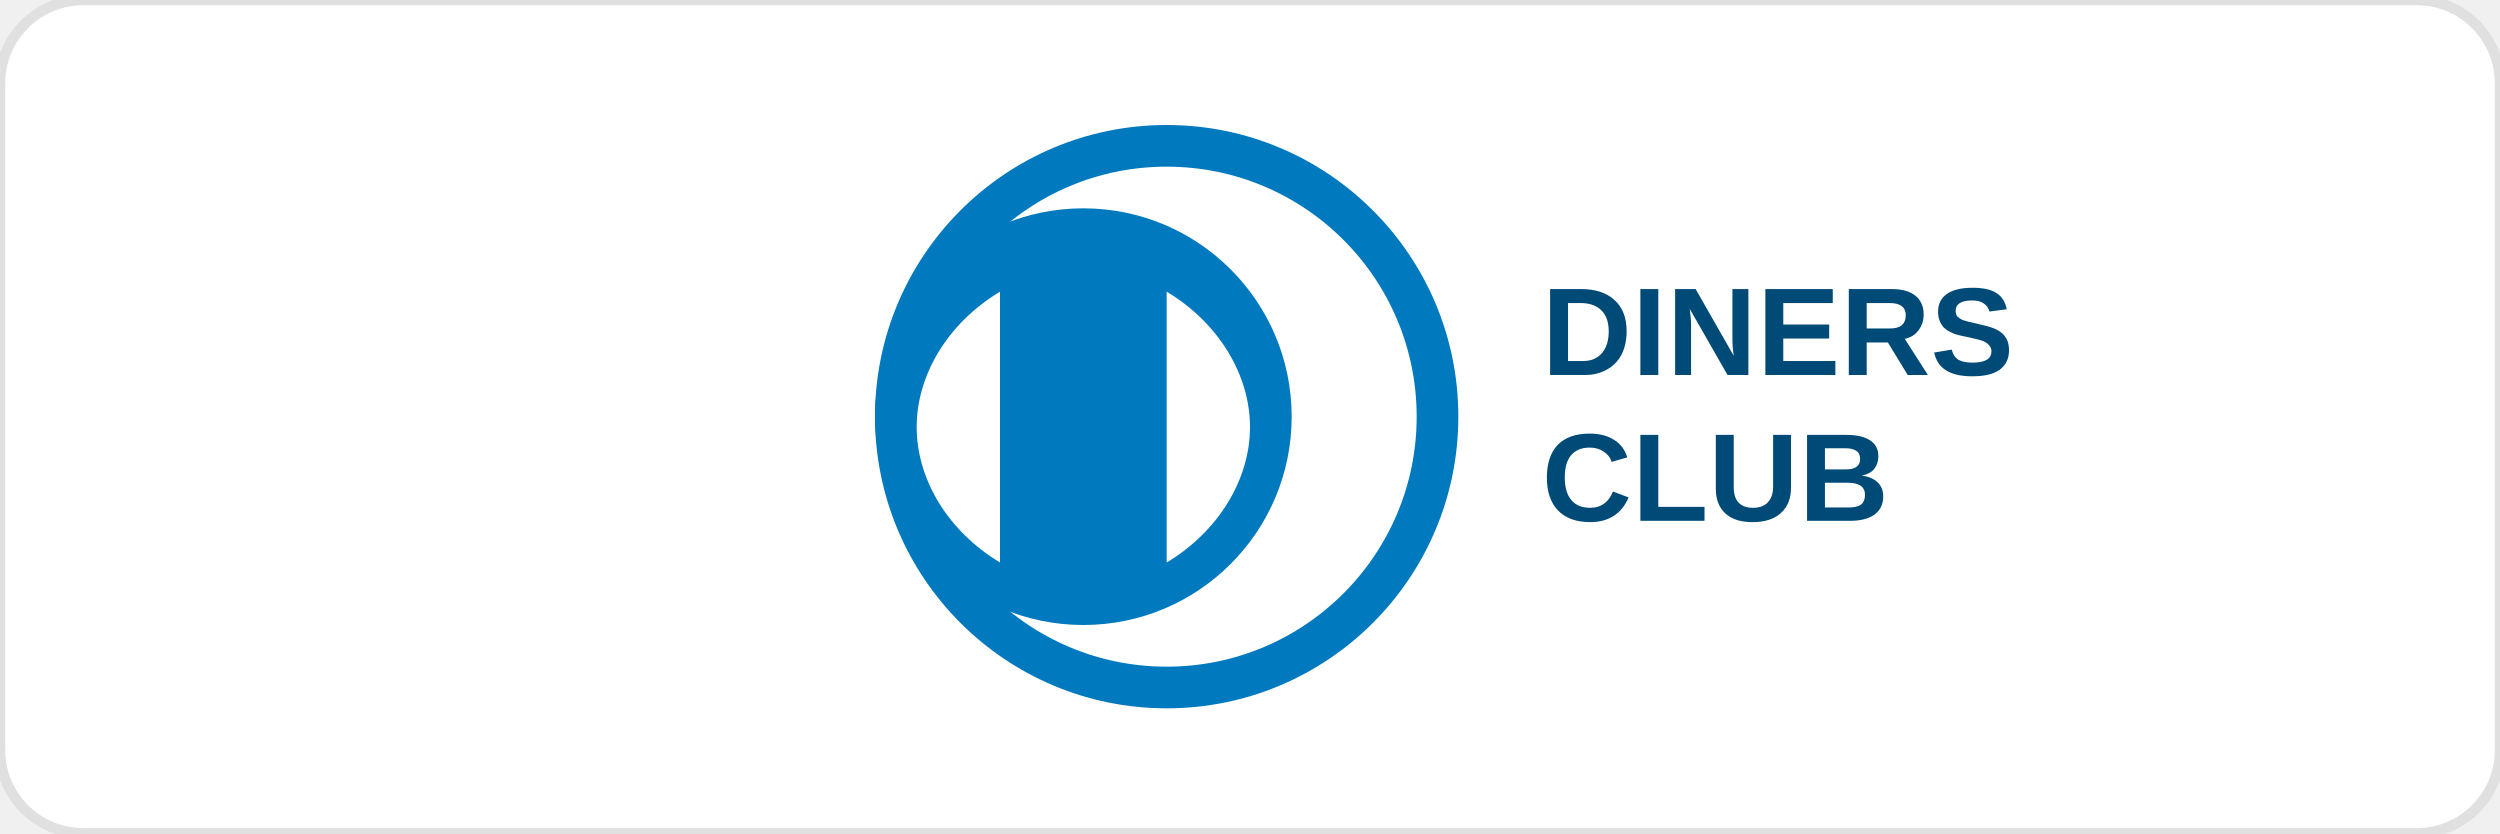
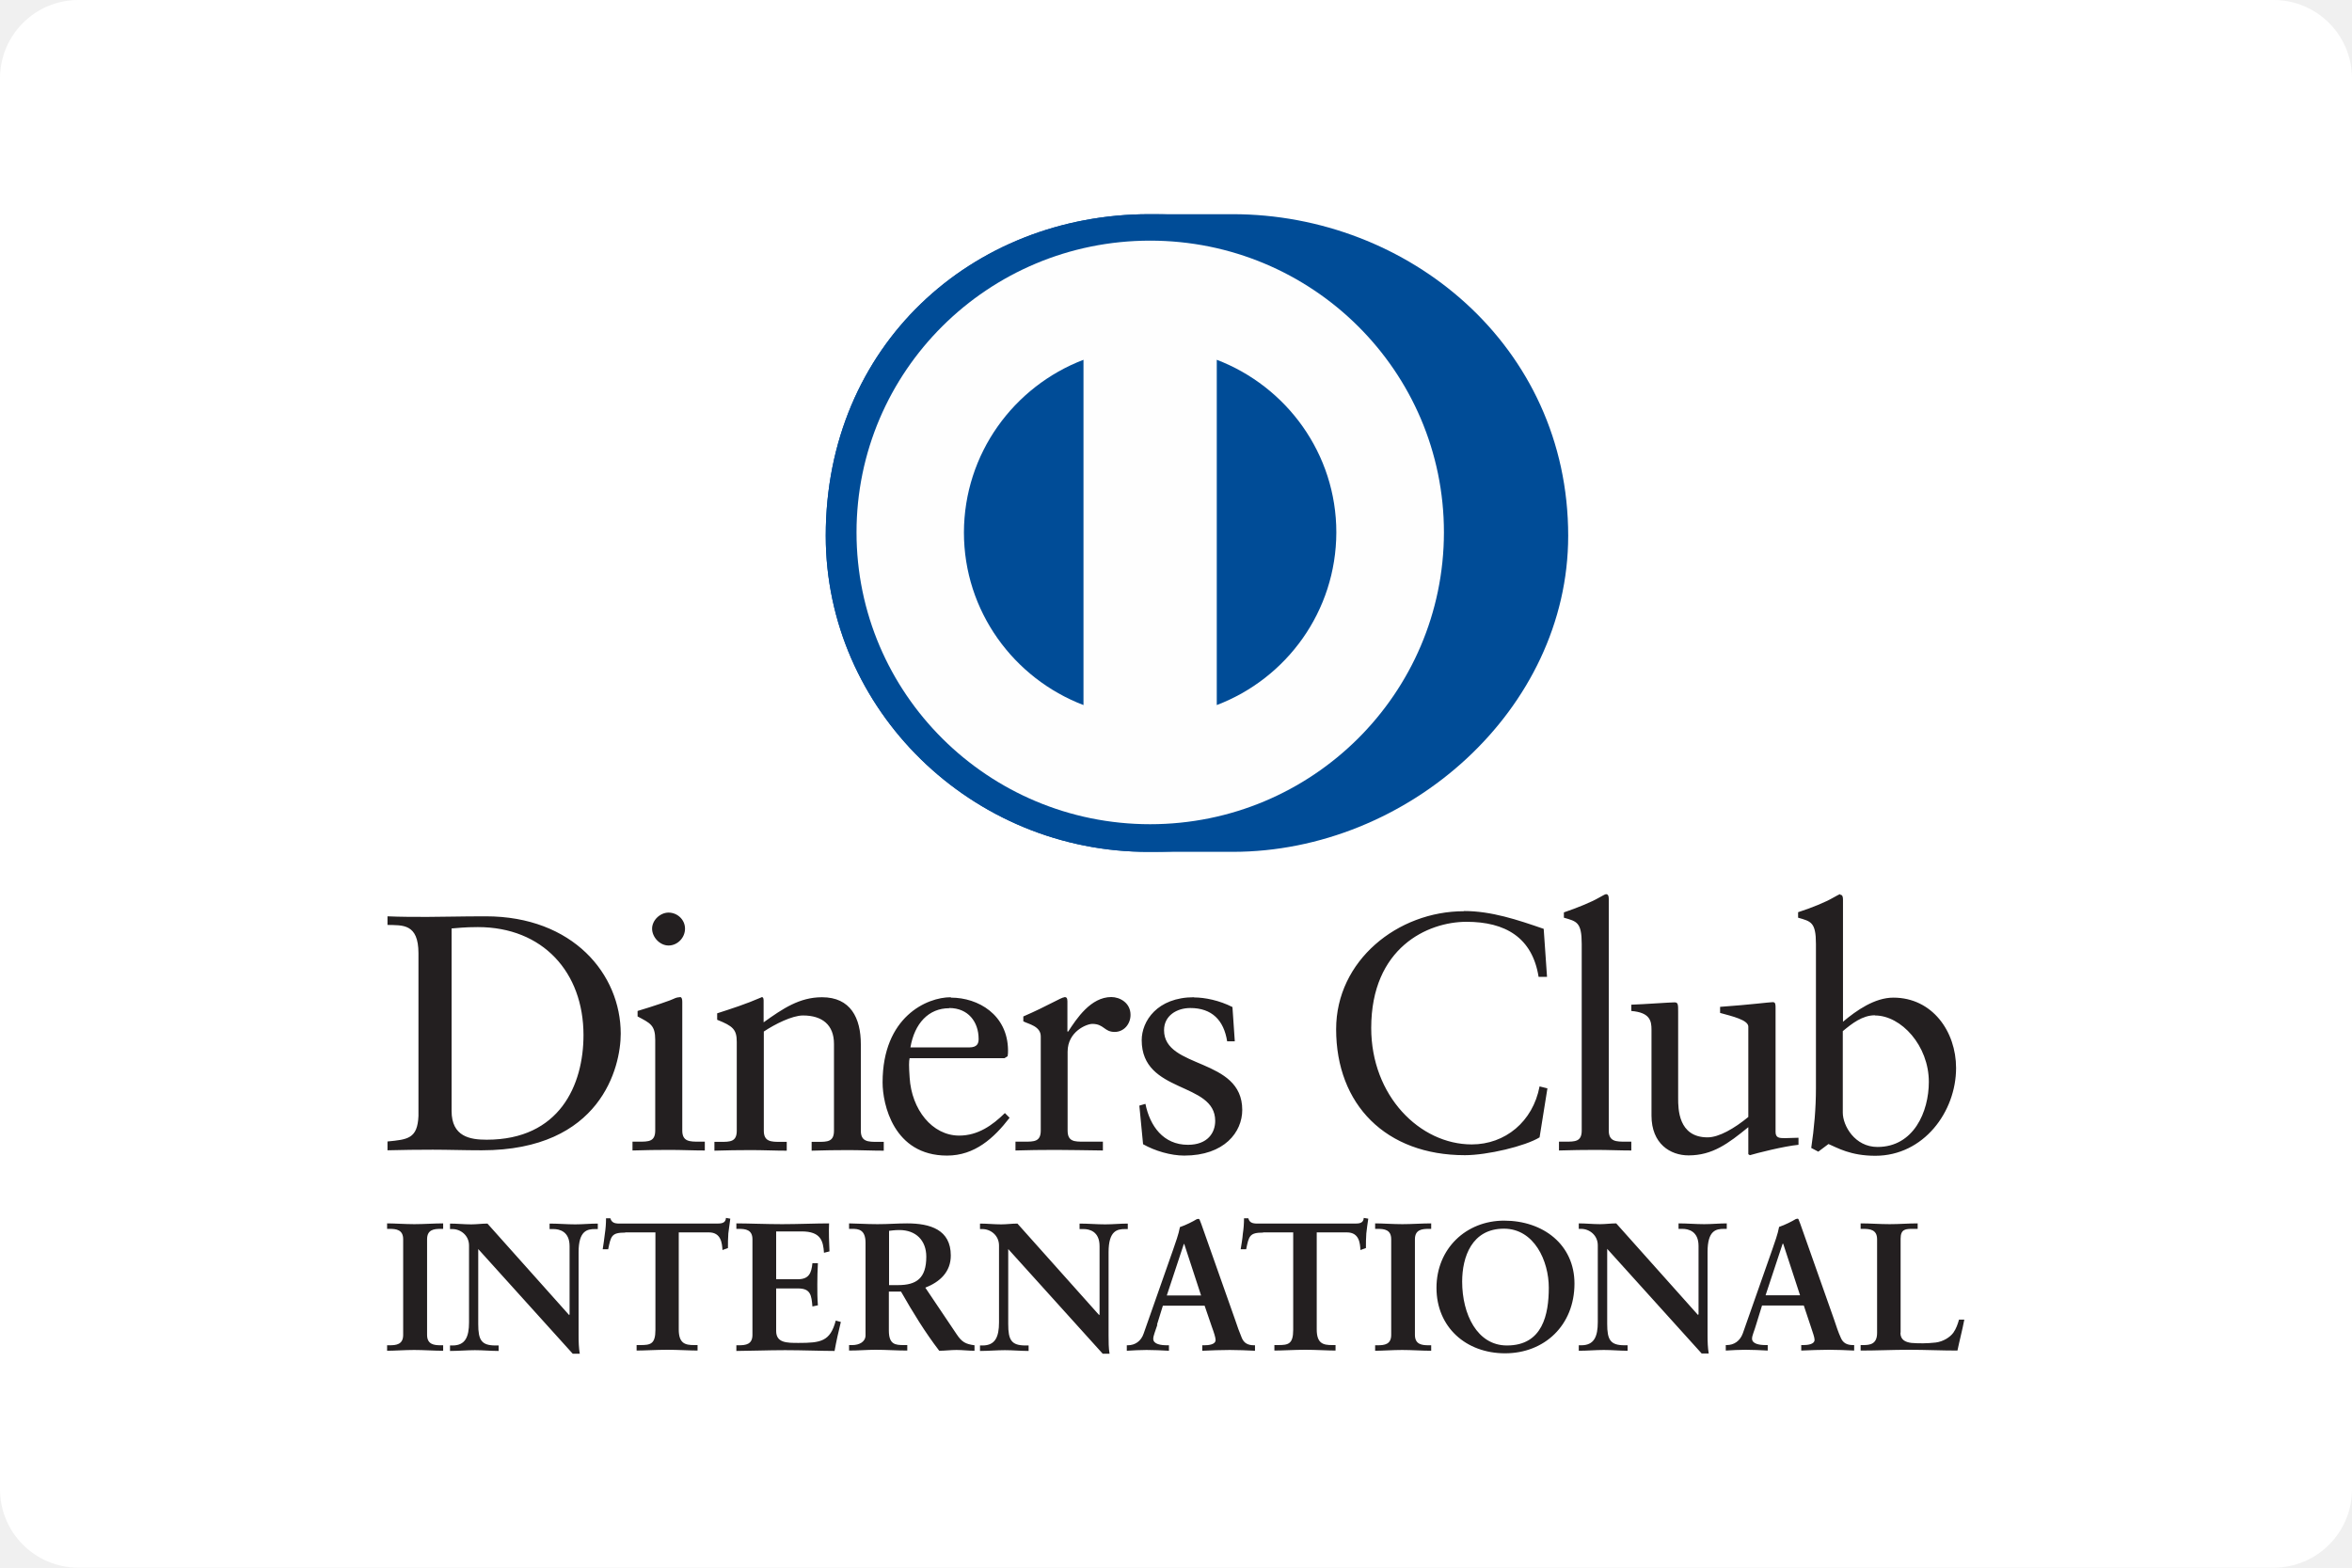
- <svg xmlns="http://www.w3.org/2000/svg" viewBox="0 0 120 40" fill="none">
-   <rect width="120" height="40" rx="4" fill="#FFFFFF" stroke="#E0E0E0" stroke-width="0.5" />
-   <circle cx="56" cy="20" r="13" fill="none" stroke="#0079BE" stroke-width="2" />
-   <circle cx="52" cy="20" r="10" fill="#0079BE" />
-   <path d="M48 14C45.5 15.5 44 18 44 20.5C44 23 45.5 25.5 48 27V14Z" fill="white" />
-   <path d="M56 14C58.5 15.5 60 18 60 20.5C60 23 58.5 25.5 56 27V14Z" fill="white" />
-   <text x="74" y="18" fill="#004A77" font-family="Arial, sans-serif" font-size="6" font-weight="bold">DINERS</text>
-   <text x="74" y="25" fill="#004A77" font-family="Arial, sans-serif" font-size="6" font-weight="bold">CLUB</text>
+ <svg xmlns="http://www.w3.org/2000/svg" id="Ebene_1" data-name="Ebene 1" width="120" height="80" viewBox="0 0 120 80">
+   <rect y="0" width="120" height="80" rx="4" ry="4" style="fill: #fff;" />
+   <g>
+     <path id="path2437" d="M59.87,40h.09c.1,0,.15-.08,.15-.2s-.08-.17-.16-.17h-.09v.37h0Zm-.27,.42v-.04c.1-.01,.12,0,.12-.07v-.59c0-.08-.01-.11-.12-.11v-.04h.41c.14,0,.27,.07,.27,.21,0,.12-.08,.21-.19,.24l.13,.18c.06,.08,.13,.16,.18,.19v.03h-.15c-.08,0-.14-.16-.29-.37h-.09v.26c0,.05,.02,.05,.12,.06v.04h-.39Zm.4,.23c.36,0,.64-.3,.64-.65s-.27-.65-.64-.65-.64,.31-.64,.65,.27,.65,.64,.65h0Zm0-1.45c.46,0,.8,.35,.8,.8s-.34,.8-.8,.8-.8-.35-.8-.8,.34-.8,.8-.8Z" style="fill: #231f20; fill-rule: evenodd;" />
+     <g>
+       <path id="path2432" d="M19.75,68.65h.13c.34,0,.69-.04,.69-.53v-4.88c0-.49-.36-.53-.69-.53h-.13v-.28c.37,0,.93,.04,1.39,.04s1.03-.04,1.47-.04v.28h-.13c-.34,0-.69,.04-.69,.53v4.88c0,.49,.36,.53,.69,.53h.13v.28c-.45,0-1.01-.04-1.48-.04s-1.01,.04-1.38,.04v-.28h0Zm9.29-1.55l.02-.02v-3.49c0-.76-.53-.87-.82-.87h-.2v-.28c.44,0,.87,.04,1.31,.04,.38,0,.77-.04,1.15-.04v.28h-.14c-.39,0-.84,.07-.84,1.18v4.24c0,.33,.01,.65,.06,.94h-.36l-4.82-5.34v3.83c0,.81,.16,1.09,.88,1.09h.16v.28c-.4,0-.81-.04-1.21-.04s-.85,.04-1.27,.04v-.28h.13c.65,0,.84-.44,.84-1.18v-3.92c0-.52-.43-.84-.85-.84h-.12v-.28c.35,0,.72,.04,1.08,.04,.28,0,.56-.04,.83-.04l4.17,4.67Zm2.86-4.2c-.7,0-.73,.17-.87,.85h-.28c.04-.26,.08-.52,.11-.79,.04-.26,.06-.52,.06-.79h.22c.08,.28,.31,.27,.56,.27h4.83c.25,0,.49,0,.51-.29l.22,.04c-.03,.25-.07,.5-.1,.75-.02,.25-.02,.5-.02,.75l-.28,.1c-.02-.35-.07-.9-.69-.9h-1.54v4.95c0,.72,.33,.8,.78,.8h.18v.28c-.36,0-1.02-.04-1.53-.04-.56,0-1.22,.04-1.58,.04v-.28h.18c.52,0,.78-.04,.78-.78v-4.97h-1.54Zm5.67,5.75h.13c.34,0,.69-.04,.69-.53v-4.88c0-.49-.36-.53-.69-.53h-.13v-.28c.57,0,1.55,.04,2.33,.04s1.76-.04,2.4-.04c-.02,.4,0,1.02,.02,1.43l-.28,.07c-.04-.6-.16-1.09-1.14-1.09h-1.3v2.44h1.11c.56,0,.69-.31,.74-.82h.28c-.02,.36-.03,.72-.03,1.09s0,.71,.03,1.06l-.28,.06c-.05-.56-.08-.92-.73-.92h-1.12v2.17c0,.61,.54,.61,1.14,.61,1.13,0,1.62-.07,1.9-1.14l.26,.07c-.12,.49-.23,.98-.32,1.48-.6,0-1.68-.04-2.52-.04s-1.96,.04-2.49,.04v-.28Zm7.79-3.07h.46c.94,0,1.44-.35,1.44-1.45,0-.83-.53-1.36-1.37-1.36-.28,0-.4,.03-.53,.04v2.77Zm-1.2-2.16c0-.68-.37-.71-.67-.71h-.17v-.28c.3,0,.88,.04,1.45,.04s1.01-.04,1.51-.04c1.18,0,2.23,.32,2.23,1.64,0,.84-.56,1.35-1.3,1.64l1.6,2.38c.26,.39,.45,.5,.91,.56v.28c-.31,0-.61-.04-.92-.04-.29,0-.59,.04-.88,.04-.72-.94-1.34-1.95-1.95-3.02h-.62v1.99c0,.72,.34,.74,.77,.74h.17v.28c-.54,0-1.08-.04-1.61-.04-.45,0-.89,.04-1.36,.04v-.28h.17c.34,0,.67-.16,.67-.5v-4.73Zm11.92,3.68l.02-.02v-3.49c0-.76-.53-.87-.81-.87h-.21v-.28c.44,0,.87,.04,1.31,.04,.39,0,.77-.04,1.15-.04v.28h-.14c-.39,0-.84,.07-.84,1.18v4.24c0,.33,0,.65,.05,.94h-.35l-4.82-5.34v3.83c0,.81,.16,1.09,.88,1.09h.16v.28c-.4,0-.81-.04-1.21-.04s-.85,.04-1.27,.04v-.28h.13c.65,0,.84-.44,.84-1.18v-3.92c0-.52-.43-.84-.85-.84h-.12v-.28c.35,0,.72,.04,1.08,.04,.28,0,.55-.04,.83-.04l4.17,4.67Zm4.34-3.62h-.02l-.87,2.63h1.75l-.86-2.63Zm-1.37,4.12c-.1,.32-.21,.56-.21,.72,0,.28,.4,.33,.7,.33h.1v.28c-.38-.02-.76-.04-1.14-.04-.34,0-.67,.02-1.01,.04v-.28h.05c.37,0,.68-.21,.81-.6l1.5-4.27c.12-.35,.29-.81,.35-1.16,.3-.1,.67-.29,.85-.4,.03,0,.04-.02,.08-.02,.03,0,.04,0,.07,.03,.03,.07,.06,.16,.09,.23l1.72,4.87c.11,.33,.23,.67,.35,.95,.11,.26,.31,.37,.62,.37h.05v.28c-.42-.02-.84-.04-1.29-.04s-.93,.02-1.4,.04v-.28h.1c.21,0,.58-.03,.58-.27,0-.12-.08-.37-.19-.67l-.37-1.08h-2.13l-.3,.97h0Zm5.4-4.7c-.7,0-.73,.17-.87,.85h-.28c.04-.26,.09-.52,.11-.79,.04-.26,.06-.52,.06-.79h.22c.07,.28,.31,.27,.56,.27h4.83c.25,0,.48,0,.5-.29l.23,.04c-.04,.25-.07,.5-.1,.75-.02,.25-.02,.5-.02,.75l-.28,.1c-.02-.35-.06-.9-.69-.9h-1.54v4.95c0,.72,.33,.8,.78,.8h.18v.28c-.36,0-1.02-.04-1.53-.04-.56,0-1.22,.04-1.59,.04v-.28h.18c.52,0,.78-.04,.78-.78v-4.97h-1.54Zm5.71,5.75h.13c.34,0,.69-.04,.69-.53v-4.88c0-.49-.35-.53-.69-.53h-.13v-.28c.37,0,.93,.04,1.39,.04s1.03-.04,1.47-.04v.28h-.13c-.34,0-.7,.04-.7,.53v4.88c0,.49,.36,.53,.7,.53h.13v.28c-.45,0-1.01-.04-1.48-.04s-1.01,.04-1.38,.04v-.28Zm6.73,.01c1.82,0,2.13-1.59,2.13-2.95s-.74-3.01-2.29-3.01c-1.64,0-2.13,1.45-2.13,2.7,0,1.67,.77,3.26,2.28,3.26m-.14-6.37c2,0,3.59,1.23,3.59,3.21,0,2.14-1.54,3.56-3.54,3.56s-3.5-1.34-3.5-3.34,1.51-3.43,3.45-3.43m9.9,4.8l.02-.02v-3.49c0-.76-.53-.87-.82-.87h-.2v-.28c.44,0,.87,.04,1.31,.04,.39,0,.77-.04,1.15-.04v.28h-.14c-.4,0-.84,.07-.84,1.18v4.24c0,.33,.01,.65,.06,.94h-.36l-4.82-5.34v3.83c0,.81,.16,1.09,.88,1.09h.16v.28c-.4,0-.8-.04-1.21-.04s-.85,.04-1.28,.04v-.28h.13c.65,0,.84-.44,.84-1.18v-3.92c0-.52-.43-.84-.85-.84h-.12v-.28c.36,0,.72,.04,1.08,.04,.28,0,.55-.04,.83-.04l4.17,4.67h0Zm4.33-3.62h-.02l-.87,2.63h1.76l-.86-2.63Zm-1.37,4.12c-.09,.32-.21,.56-.21,.72,0,.28,.4,.33,.7,.33h.1v.28c-.38-.02-.76-.04-1.13-.04-.34,0-.68,.02-1.01,.04v-.28h.05c.37,0,.68-.21,.82-.6l1.5-4.27c.12-.35,.29-.81,.35-1.16,.3-.1,.67-.29,.85-.4,.03,0,.05-.02,.08-.02,.03,0,.04,0,.06,.03,.03,.07,.06,.16,.09,.23l1.72,4.87c.11,.33,.22,.67,.35,.95,.11,.26,.31,.37,.62,.37h.06v.28c-.42-.02-.84-.04-1.29-.04s-.93,.02-1.41,.04v-.28h.1c.21,0,.58-.03,.58-.27,0-.12-.09-.37-.19-.67l-.36-1.08h-2.13l-.3,.97Zm7.36,.42c0,.37,.26,.48,.56,.52,.38,.03,.8,.03,1.24-.02,.39-.05,.73-.27,.9-.5,.15-.21,.23-.46,.29-.67h.27c-.1,.53-.24,1.05-.35,1.58-.82,0-1.65-.04-2.47-.04s-1.65,.04-2.47,.04v-.28h.13c.34,0,.71-.04,.71-.62v-4.78c0-.49-.36-.53-.71-.53h-.13v-.28c.5,0,.98,.04,1.48,.04s.95-.04,1.43-.04v.28h-.24c-.36,0-.63,0-.63,.5v4.8Z" style="fill: #231f20; fill-rule: evenodd;" />
+       <path id="path2441" d="M81.94,45.63c-.05,0-.19,.09-.38,.19-.36,.21-1.09,.51-1.77,.74v.27c.65,.19,.91,.22,.91,1.34v9.52c0,.57-.34,.57-.83,.57h-.33v.45c.64-.02,1.26-.03,1.88-.03s1.23,.03,1.81,.03v-.45h-.29c-.48,0-.86,0-.86-.57v-11.82c0-.14-.03-.24-.14-.24h0Zm11.95,0c-.05,0-.19,.09-.38,.19-.36,.21-1.08,.51-1.77,.73v.28c.65,.19,.91,.22,.91,1.34v7.36c0,1.04-.09,2.04-.24,3.05l.36,.19,.52-.39c.45,.19,1.12,.6,2.39,.6,2.46,0,4.12-2.24,4.12-4.48,0-1.86-1.21-3.59-3.2-3.59-.95,0-1.88,.65-2.57,1.23v-6.24c0-.14-.03-.24-.14-.24Zm-19.2,.87c-3.38,0-6.52,2.52-6.52,6.02,0,3.85,2.54,6.43,6.57,6.43,1.14,0,3.08-.46,3.81-.91l.4-2.5-.4-.1c-.34,1.8-1.76,2.96-3.46,2.96-2.65,0-5.13-2.48-5.13-5.94,0-4.1,2.88-5.42,4.86-5.42s3.36,.8,3.68,2.81h.43l-.17-2.45c-1.33-.46-2.67-.91-4.06-.91Zm-40.58,.07c-.43,0-.84,.39-.84,.82s.39,.86,.84,.86,.84-.39,.84-.86-.4-.82-.84-.82Zm-14.34,.19v.44c.77,.02,1.58-.08,1.58,1.45v8.3c-.05,1.16-.55,1.2-1.58,1.3v.45c.77-.02,1.53-.03,2.31-.03s1.62,.03,2.5,.03c6.09,0,7.09-4.26,7.09-5.95,0-3.03-2.43-5.99-6.89-5.99-1.27,0-2.26,.03-2.98,.03-.67,0-1.36,0-2.03-.03Zm4.61,.55c3.32,0,5.39,2.31,5.39,5.51,0,2.55-1.22,5.34-4.94,5.34-.84,0-1.79-.15-1.79-1.47v-9.31c.31-.02,.64-.07,1.34-.07h0Zm10.3,3.58c-.09,0-.19,.02-.31,.08-.07,.05-1.03,.38-1.84,.62v.28c.64,.34,.9,.44,.9,1.19v4.63c0,.57-.34,.57-.83,.57h-.33v.45c.64-.02,1.26-.03,1.88-.03s1.22,.03,1.81,.03v-.45h-.29c-.48,0-.86,0-.86-.57v-6.57c0-.14-.03-.24-.12-.24h0Zm4.18,0c-.83,.36-1.53,.58-2.27,.82v.33c.81,.32,1,.5,1,1.13v4.53c0,.57-.34,.57-.83,.57h-.31v.45c.62-.02,1.24-.03,1.86-.03s1.23,.03,1.83,.03v-.45h-.31c-.48,0-.86,0-.86-.57v-5.06c.57-.38,1.45-.82,2-.82,.98,0,1.58,.48,1.58,1.45v4.43c0,.57-.34,.57-.83,.57h-.31v.45c.62-.02,1.24-.03,1.86-.03s1.22,.03,1.82,.03v-.45h-.31c-.48,0-.86,0-.86-.57v-4.41c0-1.34-.52-2.4-1.98-2.4-1.15,0-2,.58-2.98,1.28v-1.12c0-.14-.05-.17-.1-.17Zm9.64,0c-1.2,0-3.47,.99-3.47,4.35,0,1.09,.55,3.73,3.29,3.73,1.41,0,2.39-.89,3.19-1.93l-.24-.24c-.64,.63-1.38,1.15-2.33,1.15-1.38,0-2.43-1.33-2.53-2.96-.04-.58-.04-.84,0-.99h4.84l.16-.1c.02-.1,.02-.2,.02-.31-.02-1.81-1.52-2.68-2.91-2.68h0Zm5.81,0c-.16,0-.85,.44-2.1,.98v.25c.26,.14,.89,.24,.89,.77v4.8c0,.57-.34,.57-.82,.57h-.47v.45c.62-.02,1.34-.03,2.05-.03s1.46,.02,2.41,.03v-.45h-.97c-.48,0-.83,0-.83-.57v-4.02c0-1.03,.97-1.42,1.26-1.42,.6,0,.6,.41,1.14,.41,.48,0,.81-.41,.81-.87,0-.62-.55-.91-.98-.91-1.05,0-1.77,1.1-2.2,1.76h-.04v-1.54c0-.17-.05-.22-.15-.22h0Zm6.61,0c-1.89,0-2.67,1.23-2.67,2.19,0,2.75,3.75,2.1,3.75,4.12,0,.6-.38,1.22-1.39,1.22-1.26,0-1.94-.96-2.17-2.09l-.31,.09,.19,1.97c.6,.34,1.41,.58,2.1,.58,2.05,0,2.96-1.2,2.96-2.33,0-2.69-3.99-2.07-3.99-4.07,0-.74,.65-1.13,1.34-1.13,1.1,0,1.71,.62,1.88,1.7h.39l-.12-1.75c-.67-.34-1.41-.49-1.96-.49Zm24.53,.26c-.23,0-1.6,.1-2.22,.12v.32c.96,.08,1.03,.51,1.03,.96v4.38c0,1.44,.96,2.03,1.89,2.03,1.22,0,2.02-.6,3.05-1.44v1.38l.08,.05c.33-.1,1.74-.46,2.48-.53v-.36c-.22,0-.48,.02-.69,.02-.29,0-.48-.01-.48-.32v-6.31c0-.19,0-.31-.14-.31-.17,0-1.14,.13-2.69,.24v.31c.62,.17,1.44,.36,1.44,.7v4.61c-.72,.59-1.5,1.04-2.08,1.04-1.5,0-1.5-1.47-1.5-1.99v-4.41c0-.38,0-.49-.19-.49h0Zm-37.02,.29c.96,0,1.5,.7,1.5,1.58,0,.2-.05,.43-.48,.43h-3c.21-1.23,.93-2,1.98-2Zm47.23,.38c1.34,0,2.75,1.54,2.75,3.39,0,1.52-.77,3.32-2.62,3.32-1.16,0-1.77-1.09-1.77-1.75v-4.16c.47-.39,1-.81,1.64-.81Z" style="fill: #231f20; fill-rule: evenodd;" />
+       <path id="path2446" d="M58.64,43.47c-9.06,.04-16.51-7.25-16.51-16.13,0-9.7,7.45-16.41,16.51-16.41h4.25c8.95,0,17.12,6.7,17.12,16.41,0,8.87-8.17,16.13-17.12,16.13h-4.25Z" style="fill: #004c97; fill-rule: evenodd;" />
+       <path id="path2453" d="M58.64,43.47c-9.06,.04-16.51-7.25-16.51-16.13,0-9.7,7.45-16.41,16.51-16.41h.24c8.95,0,16.78,6.7,16.78,16.41,0,8.87-7.83,16.13-16.78,16.13h-.24Z" style="fill: #004c97; fill-rule: evenodd;" />
+       <path id="path2457" d="M58.68,12.28c-8.28,0-14.98,6.67-14.98,14.89s6.71,14.89,14.98,14.89c8.28,0,14.98-6.67,14.99-14.89,0-8.23-6.71-14.89-14.99-14.89" style="fill: #fefefe; fill-rule: evenodd;" />
+       <path id="path2459" d="M55.28,35.98V18.36c-3.56,1.36-6.09,4.79-6.1,8.81,0,4.02,2.54,7.45,6.1,8.81m12.9-8.81c0-4.02-2.54-7.45-6.1-8.81v17.62c3.57-1.36,6.09-4.79,6.1-8.81" style="fill: #004c97; fill-rule: evenodd;" />
+     </g>
+   </g>
</svg>
